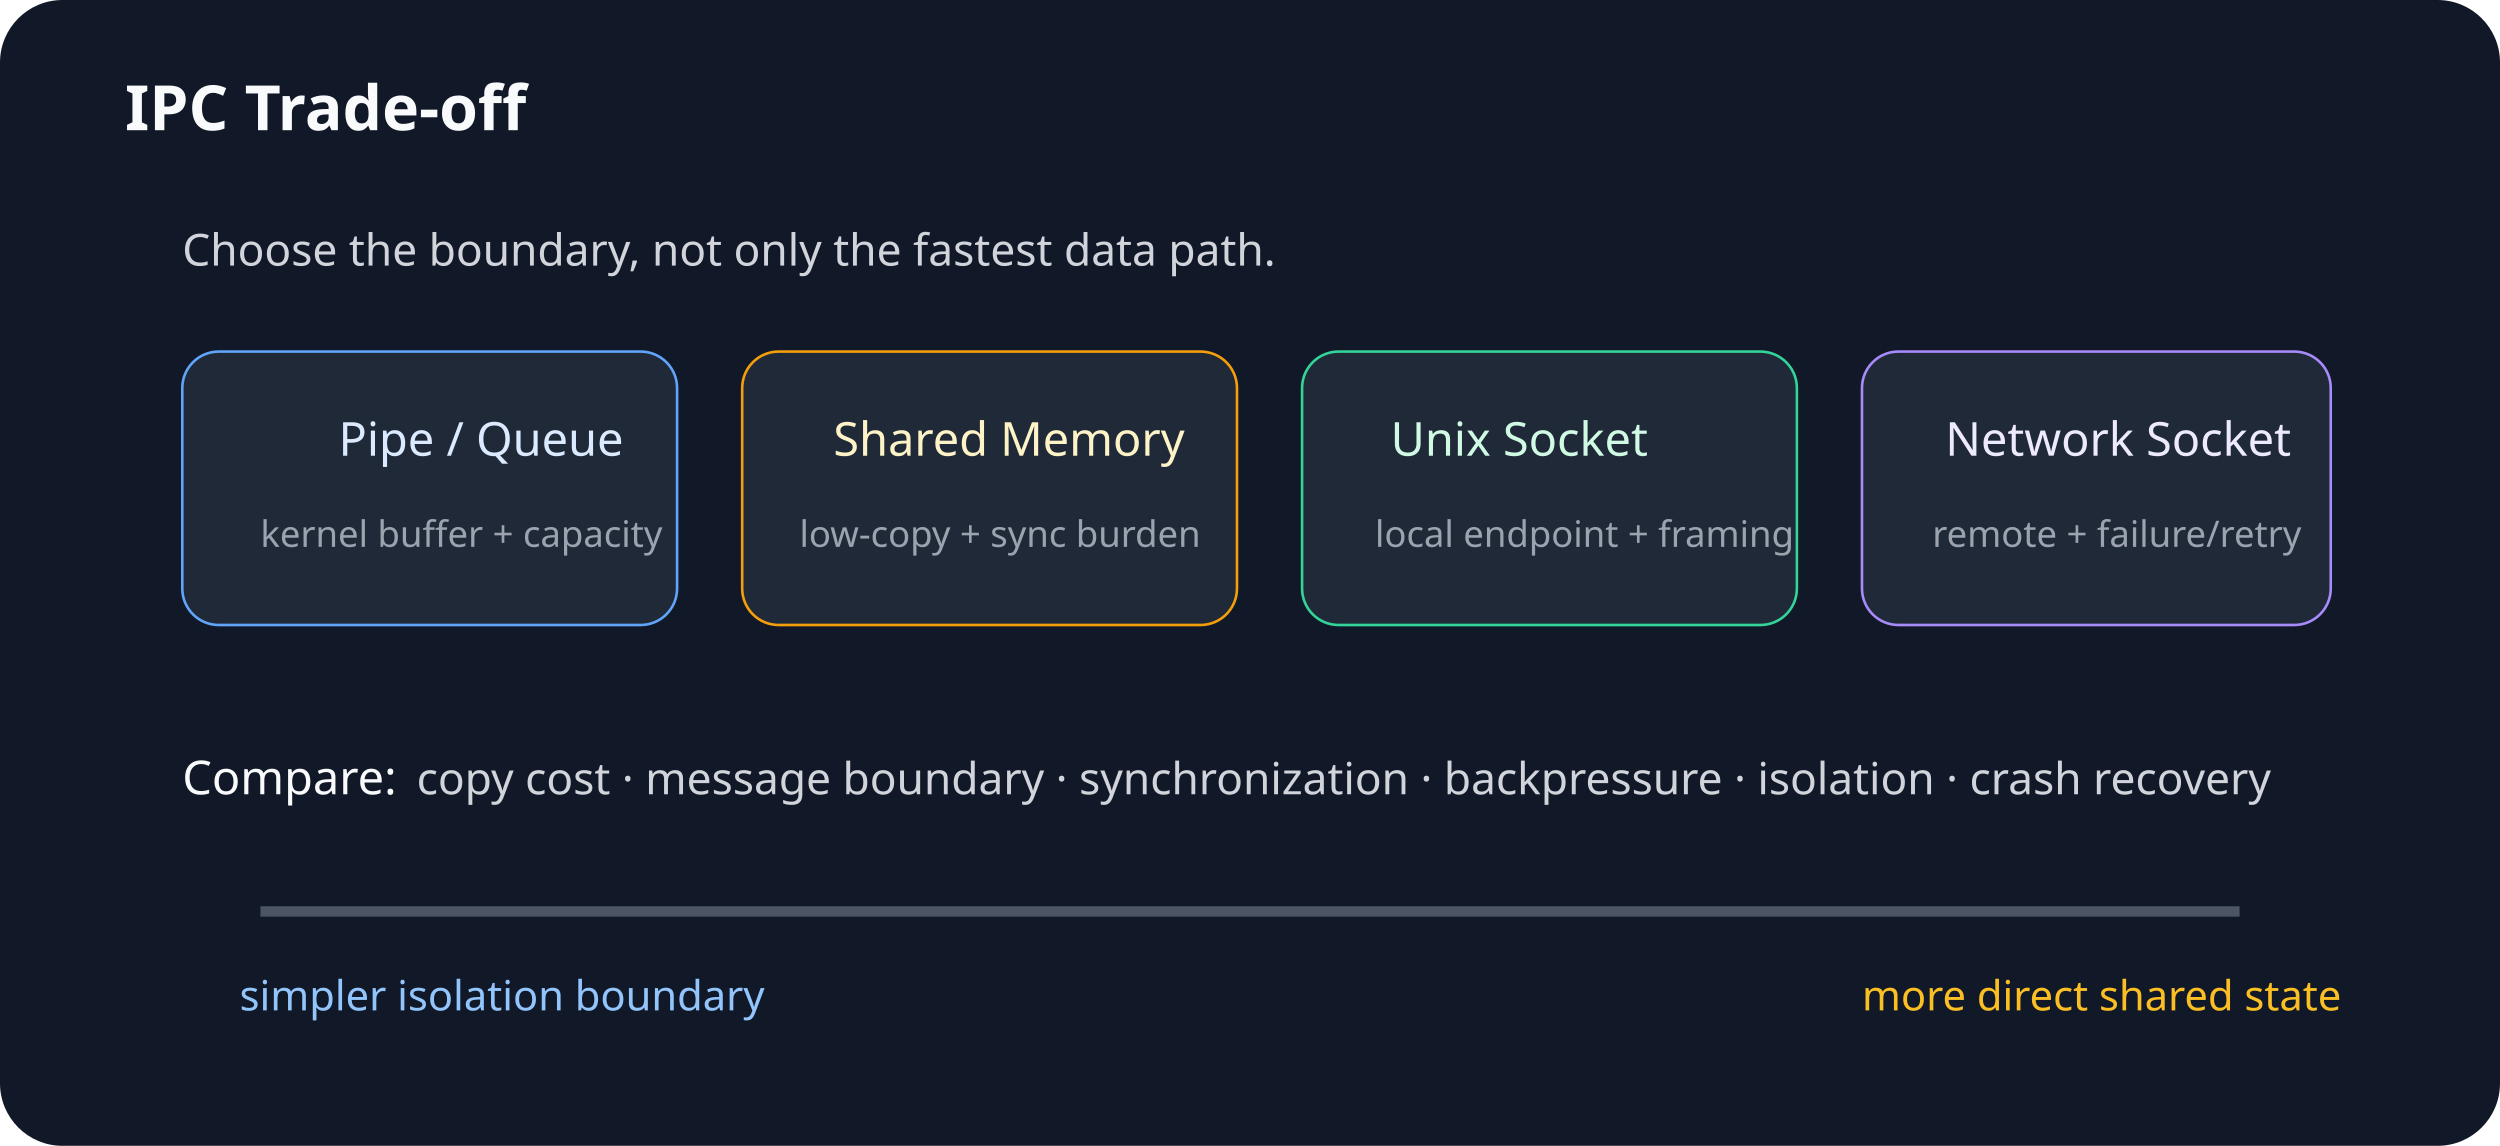
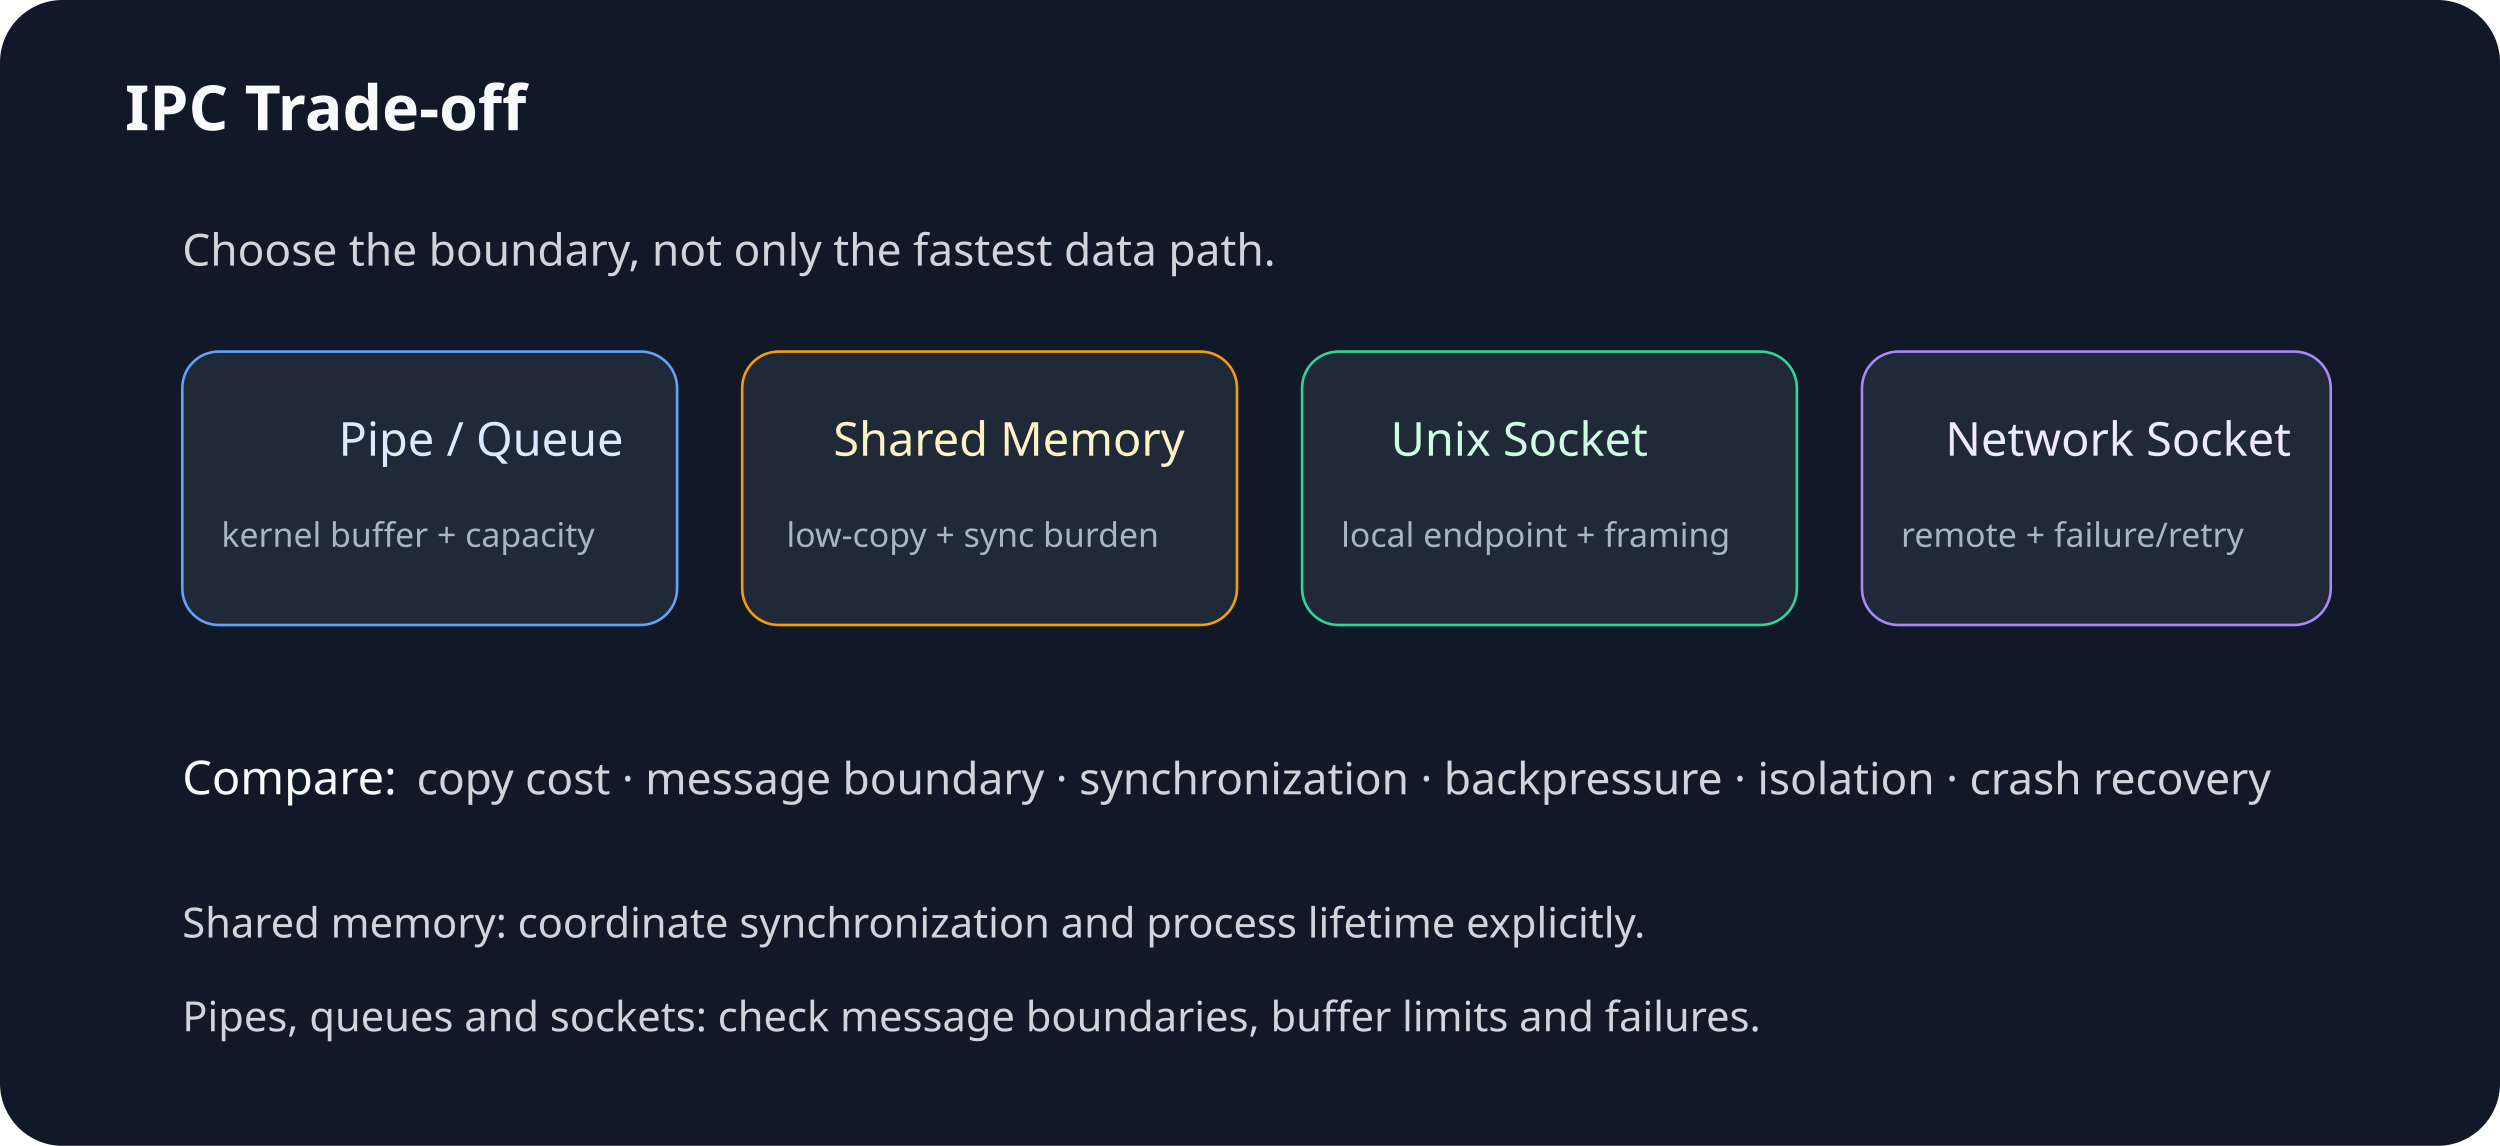
<svg xmlns="http://www.w3.org/2000/svg" width="960" height="440" viewBox="0 0 960 440">
  <rect width="960" height="440" rx="24" fill="#111827" />
  <text x="48" y="50" fill="#f9fafb" font-size="24" font-family="sans-serif" font-weight="700">IPC Trade-off</text>
  <text x="70" y="102" fill="#d1d5db" font-size="17" font-family="sans-serif">Choose the boundary, not only the fastest data path.</text>
  <rect x="70" y="135" width="190" height="105" rx="14" fill="#1f2937" stroke="#60a5fa" />
  <text x="130" y="175" fill="#dbeafe" font-size="18" font-family="sans-serif">Pipe / Queue</text>
-   <text x="100" y="210" fill="#9ca3af" font-size="14" font-family="sans-serif">kernel buffer + capacity</text>
+   <text x="85" y="210" fill="#aab5c3" font-size="13" font-family="sans-serif">kernel buffer + capacity</text>
  <rect x="285" y="135" width="190" height="105" rx="14" fill="#1f2937" stroke="#f59e0b" />
  <text x="320" y="175" fill="#fef3c7" font-size="18" font-family="sans-serif">Shared Memory</text>
-   <text x="307" y="210" fill="#9ca3af" font-size="14" font-family="sans-serif">low-copy + sync burden</text>
+   <text x="302" y="210" fill="#aab5c3" font-size="13" font-family="sans-serif">low-copy + sync burden</text>
  <rect x="500" y="135" width="190" height="105" rx="14" fill="#1f2937" stroke="#34d399" />
  <text x="534" y="175" fill="#d1fae5" font-size="18" font-family="sans-serif">Unix Socket</text>
-   <text x="528" y="210" fill="#9ca3af" font-size="14" font-family="sans-serif">local endpoint + framing</text>
+   <text x="515" y="210" fill="#aab5c3" font-size="13" font-family="sans-serif">local endpoint + framing</text>
  <rect x="715" y="135" width="180" height="105" rx="14" fill="#1f2937" stroke="#a78bfa" />
  <text x="747" y="175" fill="#ede9fe" font-size="18" font-family="sans-serif">Network Socket</text>
-   <text x="742" y="210" fill="#9ca3af" font-size="14" font-family="sans-serif">remote + failure/retry</text>
+   <text x="730" y="210" fill="#aab5c3" font-size="13" font-family="sans-serif">remote + failure/retry</text>
  <text x="70" y="305" fill="#f9fafb" font-size="18" font-family="sans-serif">Compare:</text>
  <text x="160" y="305" fill="#d1d5db" font-size="17" font-family="sans-serif">copy cost · message boundary · synchronization · backpressure · isolation · crash recovery</text>
-   <path d="M100 350 L860 350" stroke="#4b5563" stroke-width="4" />
-   <text x="92" y="388" fill="#93c5fd" font-size="16" font-family="sans-serif">simpler isolation boundary</text>
-   <text x="715" y="388" fill="#fbbf24" font-size="16" font-family="sans-serif">more direct shared state</text>
+   <text x="70" y="360" fill="#d1d5db" font-size="16" font-family="sans-serif">Shared memory: coordinate synchronization and process lifetime explicitly.</text>
+   <text x="70" y="396" fill="#d1d5db" font-size="16" font-family="sans-serif">Pipes, queues and sockets: check message boundaries, buffer limits and failures.</text>
</svg>
